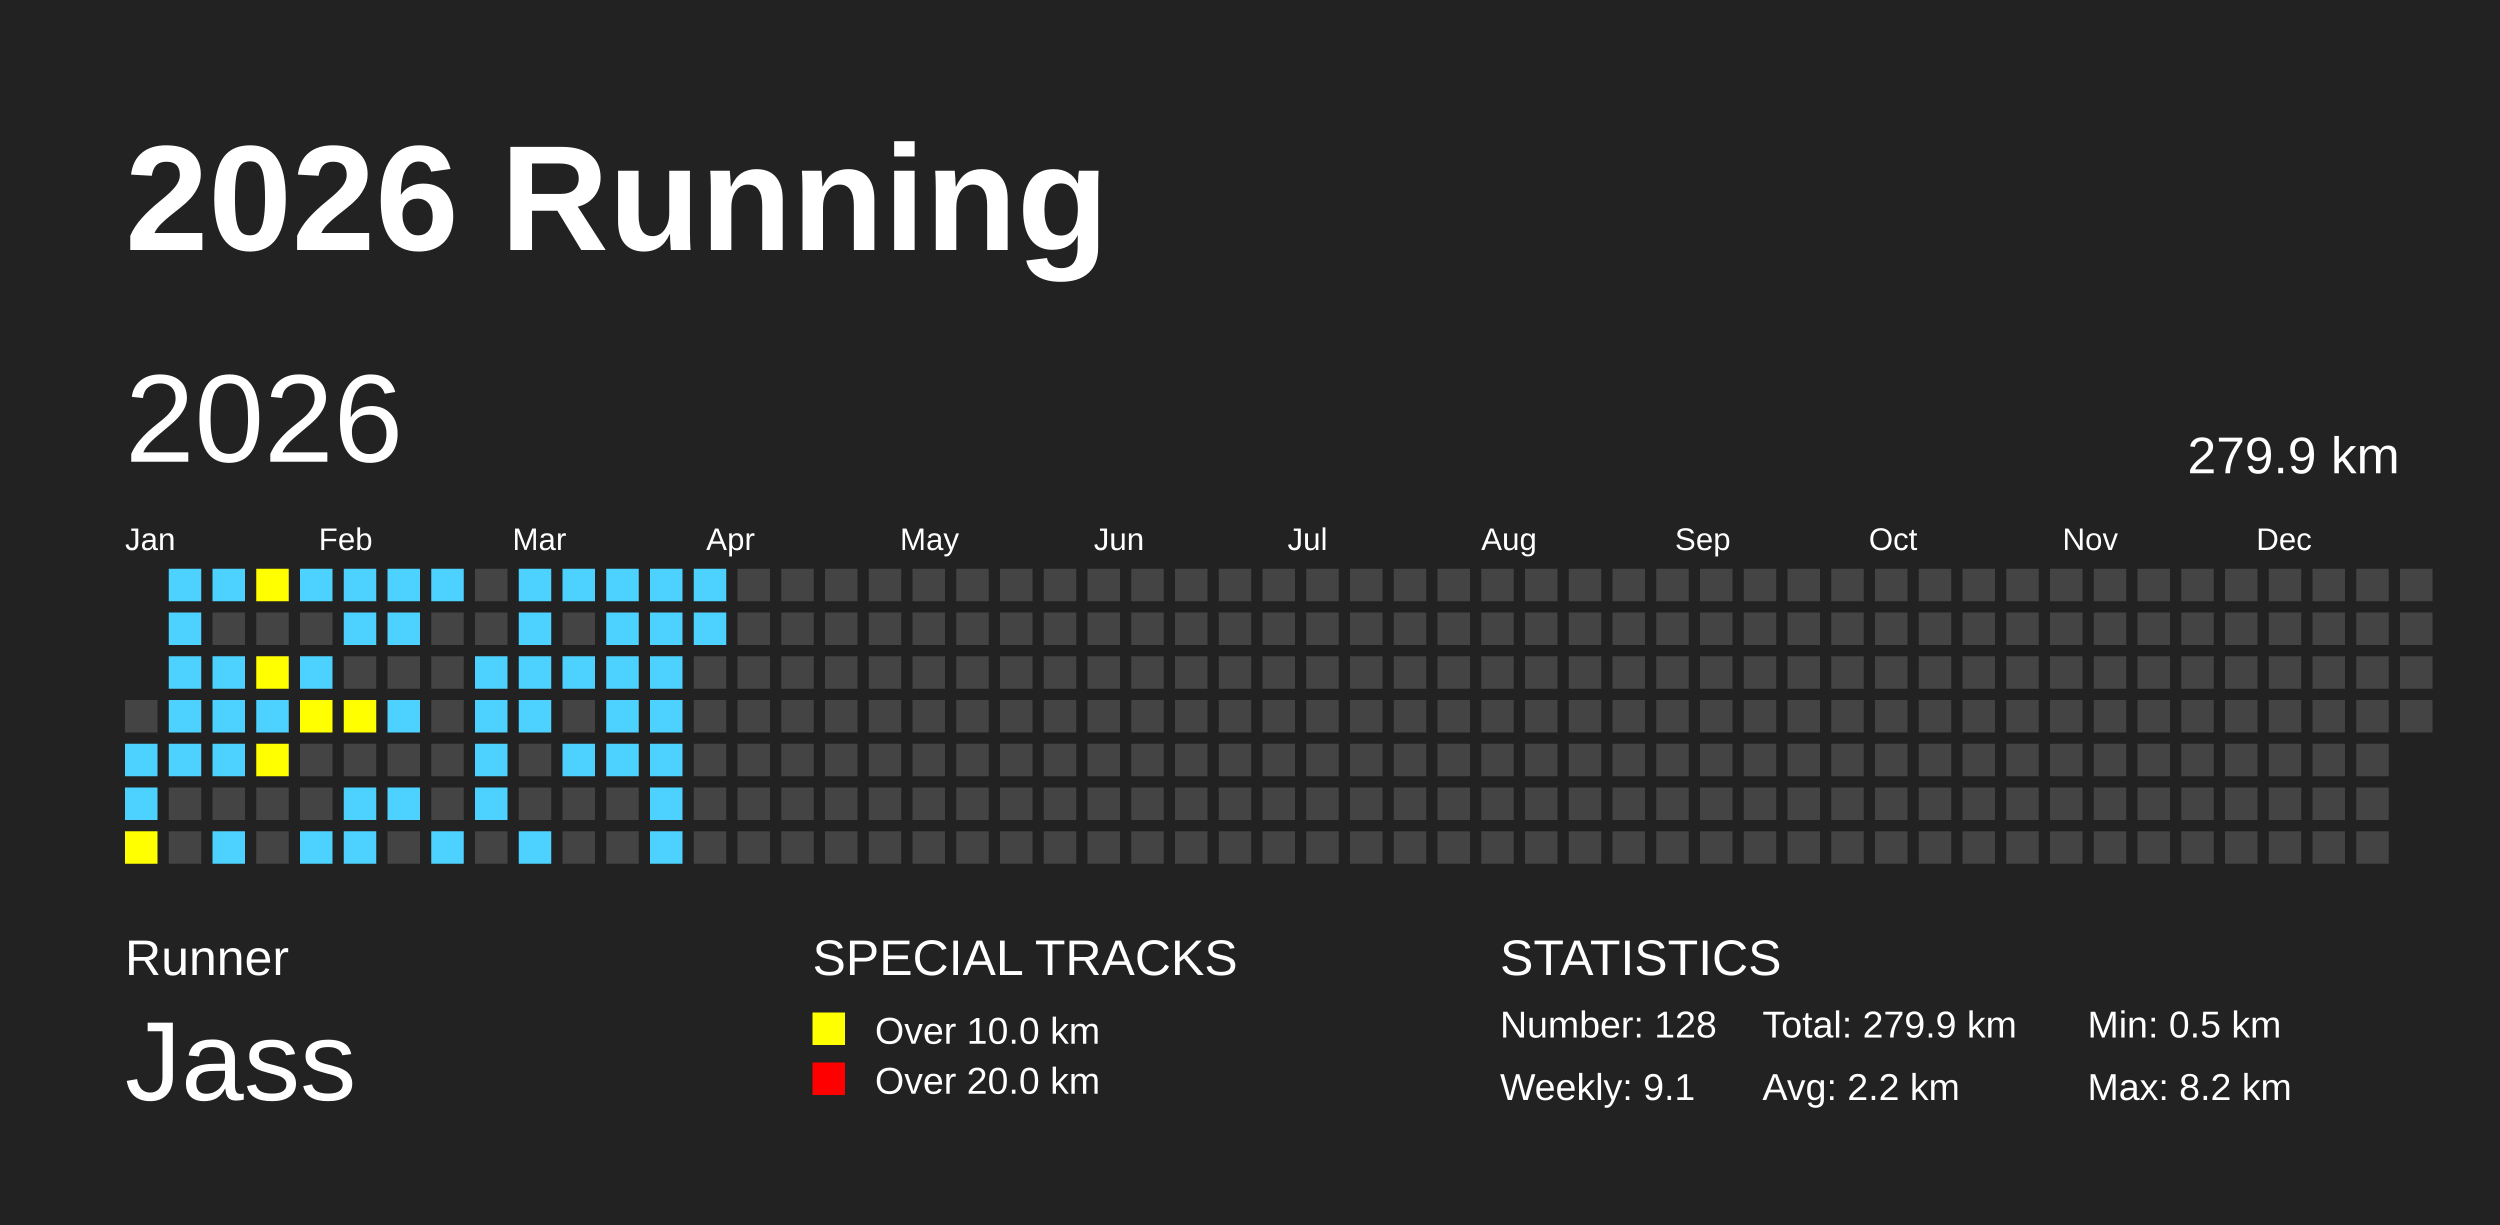
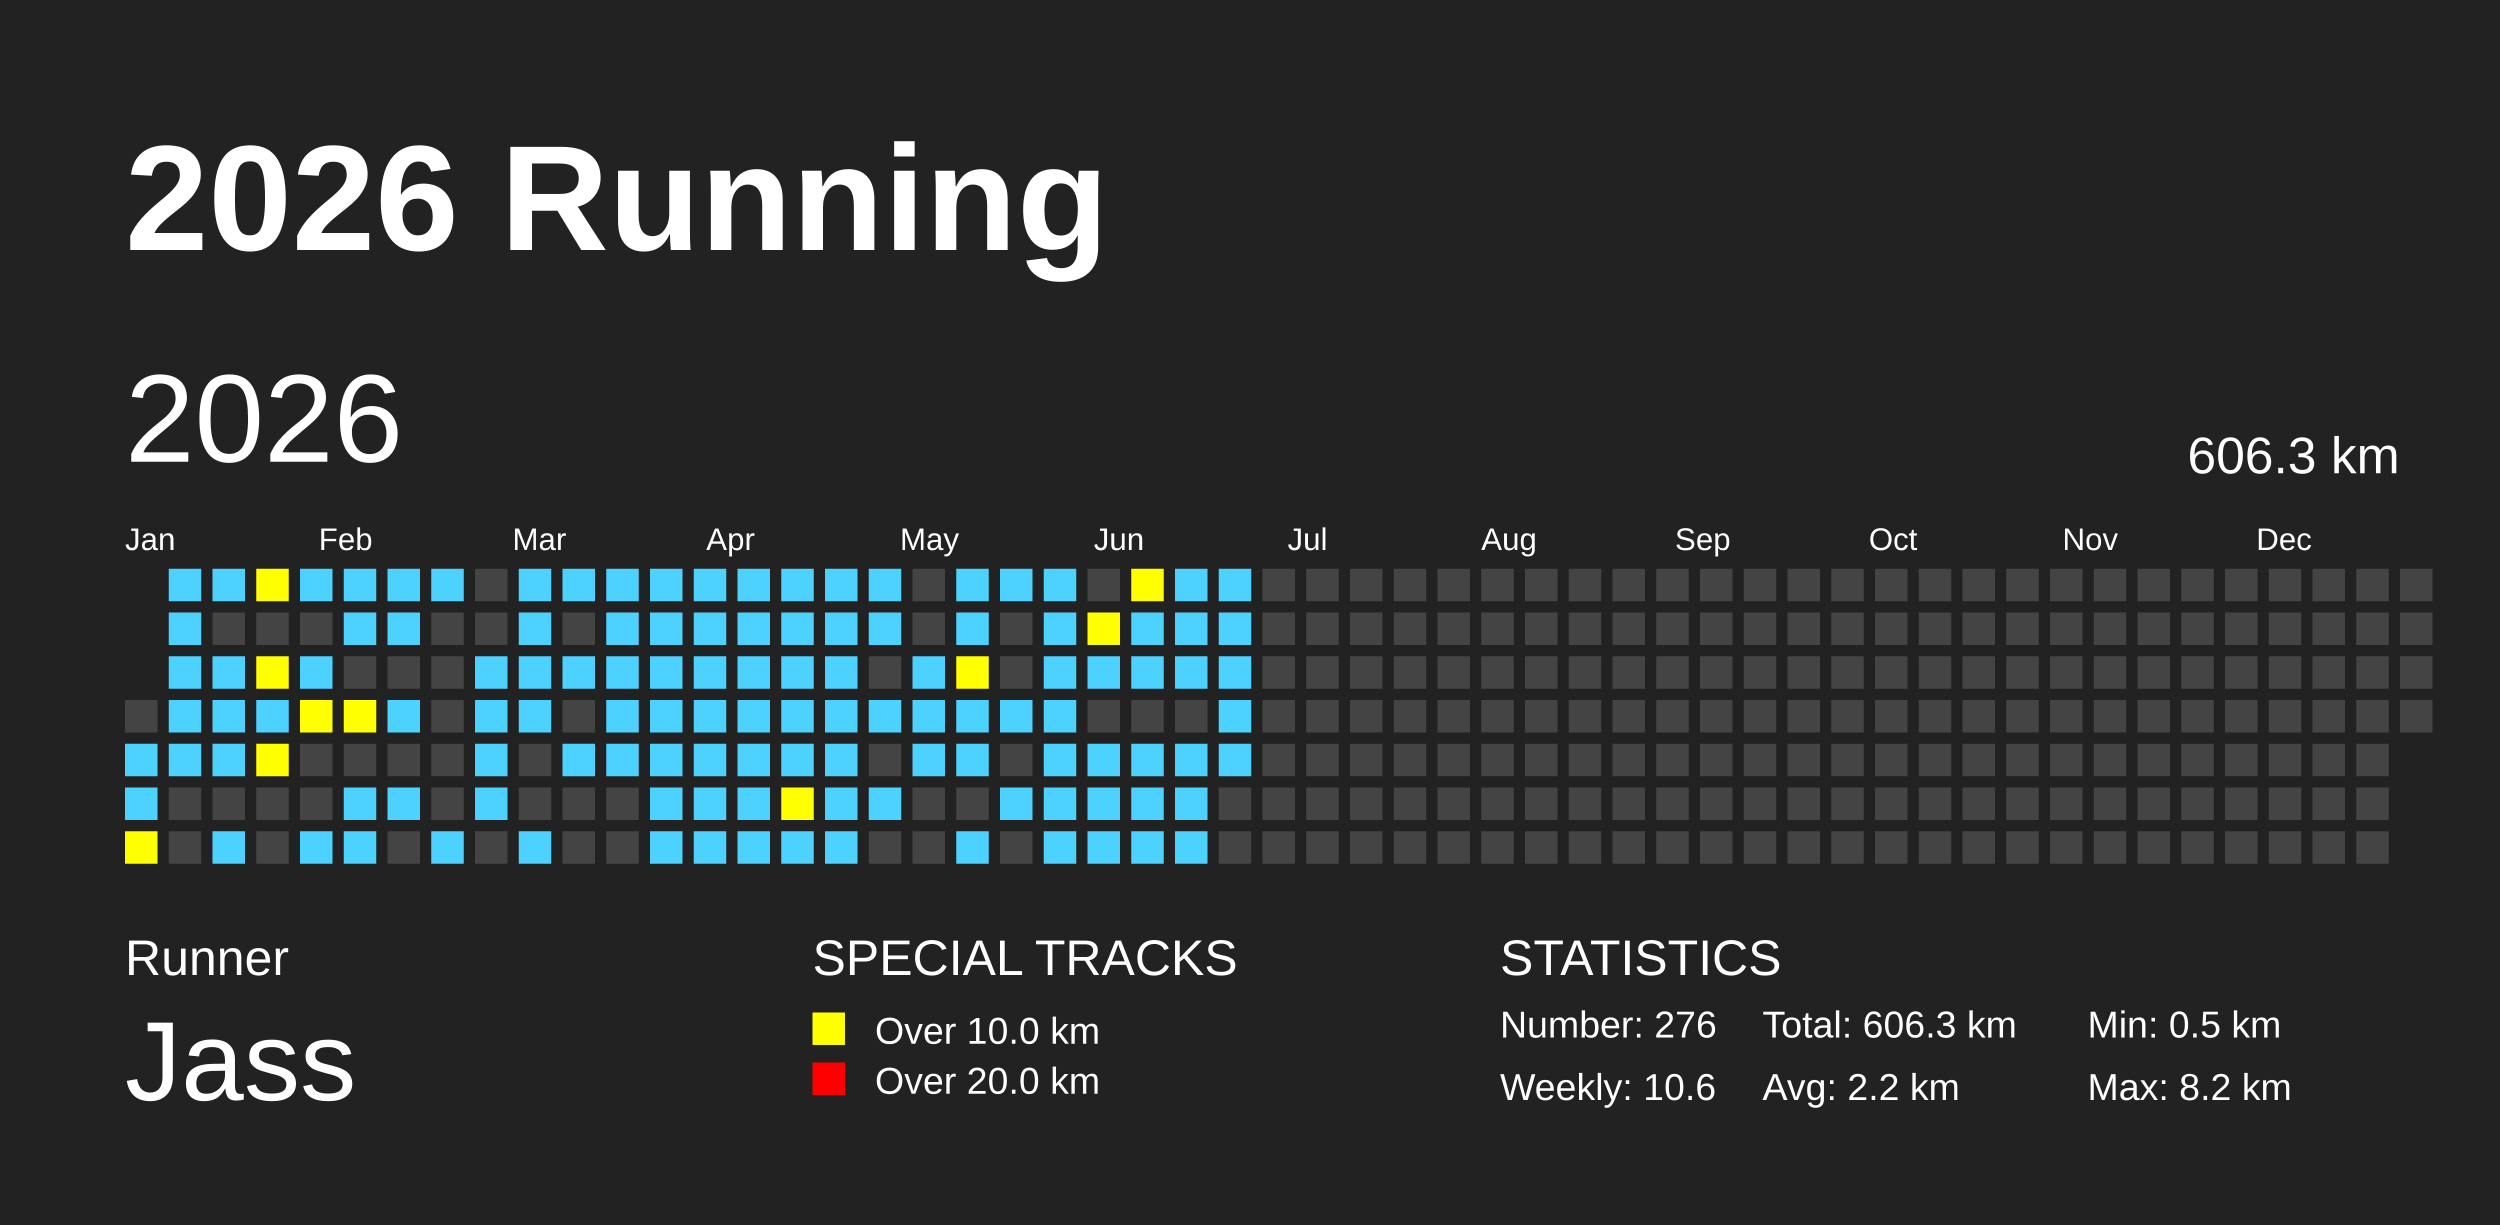
<svg xmlns="http://www.w3.org/2000/svg" baseProfile="full" height="98mm" version="1.1" viewBox="0,0,200,98" width="200mm">
  <defs />
  <rect fill="#222222" height="98" width="200" x="0" y="0" />
  <text fill="#FFFFFF" style="font-size:12px; font-family:Arial; font-weight:bold;" x="10" y="20">2026 Running</text>
  <text fill="#FFFFFF" style="font-size:4px; font-family:Arial" x="10" y="78">Runner</text>
  <text fill="#FFFFFF" style="font-size:9px; font-family:Arial" x="10" y="88">Jass</text>
  <text fill="#FFFFFF" style="font-size:4px; font-family:Arial" x="65" y="78">SPECIAL TRACKS</text>
  <rect fill="yellow" height="2.6" width="2.6" x="65" y="81" />
  <text fill="#FFFFFF" style="font-size:3px; font-family:Arial" x="70" y="83.5">Over 10.0 km</text>
  <rect fill="red" height="2.6" width="2.6" x="65" y="85" />
  <text fill="#FFFFFF" style="font-size:3px; font-family:Arial" x="70" y="87.5">Over 20.0 km</text>
  <text fill="#FFFFFF" style="font-size:4px; font-family:Arial" x="120" y="78">STATISTICS</text>
-   <text fill="#FFFFFF" style="font-size:3px; font-family:Arial" x="120" y="83">Number: 128</text>
-   <text fill="#FFFFFF" style="font-size:3px; font-family:Arial" x="120" y="88">Weekly: 9.1</text>
-   <text fill="#FFFFFF" style="font-size:3px; font-family:Arial" x="141" y="83">Total: 279.9 km</text>
+   <text fill="#FFFFFF" style="font-size:3px; font-family:Arial" x="120" y="83">Number: 276</text>
+   <text fill="#FFFFFF" style="font-size:3px; font-family:Arial" x="120" y="88">Weekly: 10.6</text>
+   <text fill="#FFFFFF" style="font-size:3px; font-family:Arial" x="141" y="83">Total: 606.3 km</text>
  <text fill="#FFFFFF" style="font-size:3px; font-family:Arial" x="141" y="88">Avg: 2.2 km</text>
  <text fill="#FFFFFF" style="font-size:3px; font-family:Arial" x="167" y="83">Min: 0.5 km</text>
  <text fill="#FFFFFF" style="font-size:3px; font-family:Arial" x="167" y="88">Max: 8.2 km</text>
  <text dominant-baseline="hanging" fill="#FFFFFF" style="font-size:10.0px; font-family:Arial;" x="10" y="30">2026</text>
-   <text dominant-baseline="hanging" fill="#FFFFFF" style="font-size:4.125px; font-family:Arial;" x="175" y="35">279.9 km</text>
+   <text dominant-baseline="hanging" fill="#FFFFFF" style="font-size:4.125px; font-family:Arial;" x="175" y="35">606.3 km</text>
  <text fill="#FFFFFF" style="font-size:2.5px; font-family:Arial" x="10.0" y="44">Jan</text>
  <text fill="#FFFFFF" style="font-size:2.5px; font-family:Arial" x="25.5" y="44">Feb</text>
  <text fill="#FFFFFF" style="font-size:2.5px; font-family:Arial" x="41.0" y="44">Mar</text>
  <text fill="#FFFFFF" style="font-size:2.5px; font-family:Arial" x="56.5" y="44">Apr</text>
  <text fill="#FFFFFF" style="font-size:2.5px; font-family:Arial" x="72.0" y="44">May</text>
  <text fill="#FFFFFF" style="font-size:2.5px; font-family:Arial" x="87.5" y="44">Jun</text>
  <text fill="#FFFFFF" style="font-size:2.5px; font-family:Arial" x="103.0" y="44">Jul</text>
  <text fill="#FFFFFF" style="font-size:2.5px; font-family:Arial" x="118.5" y="44">Aug</text>
  <text fill="#FFFFFF" style="font-size:2.5px; font-family:Arial" x="134.0" y="44">Sep</text>
  <text fill="#FFFFFF" style="font-size:2.5px; font-family:Arial" x="149.5" y="44">Oct</text>
  <text fill="#FFFFFF" style="font-size:2.5px; font-family:Arial" x="165.0" y="44">Nov</text>
  <text fill="#FFFFFF" style="font-size:2.5px; font-family:Arial" x="180.5" y="44">Dec</text>
  <rect fill="#444444" height="2.6" width="2.6" x="10.0" y="56.0" />
  <rect fill="#4DD2FF" height="2.6" width="2.6" x="10.0" y="59.5" />
  <rect fill="#4DD2FF" height="2.6" width="2.6" x="10.0" y="63.0" />
  <rect fill="yellow" height="2.6" width="2.6" x="10.0" y="66.5" />
  <rect fill="#4DD2FF" height="2.6" width="2.6" x="13.5" y="45.5" />
  <rect fill="#4DD2FF" height="2.6" width="2.6" x="13.5" y="49.0" />
  <rect fill="#4DD2FF" height="2.6" width="2.6" x="13.5" y="52.5" />
  <rect fill="#4DD2FF" height="2.6" width="2.6" x="13.5" y="56.0" />
  <rect fill="#4DD2FF" height="2.6" width="2.6" x="13.5" y="59.5" />
  <rect fill="#444444" height="2.6" width="2.6" x="13.5" y="63.0" />
  <rect fill="#444444" height="2.6" width="2.6" x="13.5" y="66.5" />
  <rect fill="#4DD2FF" height="2.6" width="2.6" x="17.0" y="45.5" />
  <rect fill="#444444" height="2.6" width="2.6" x="17.0" y="49.0" />
  <rect fill="#4DD2FF" height="2.6" width="2.6" x="17.0" y="52.5" />
  <rect fill="#4DD2FF" height="2.6" width="2.6" x="17.0" y="56.0" />
  <rect fill="#4DD2FF" height="2.6" width="2.6" x="17.0" y="59.5" />
  <rect fill="#444444" height="2.6" width="2.6" x="17.0" y="63.0" />
  <rect fill="#4DD2FF" height="2.6" width="2.6" x="17.0" y="66.5" />
  <rect fill="yellow" height="2.6" width="2.6" x="20.5" y="45.5" />
  <rect fill="#444444" height="2.6" width="2.6" x="20.5" y="49.0" />
  <rect fill="yellow" height="2.6" width="2.6" x="20.5" y="52.5" />
  <rect fill="#4DD2FF" height="2.6" width="2.6" x="20.5" y="56.0" />
  <rect fill="yellow" height="2.6" width="2.6" x="20.5" y="59.5" />
  <rect fill="#444444" height="2.6" width="2.6" x="20.5" y="63.0" />
  <rect fill="#444444" height="2.6" width="2.6" x="20.5" y="66.5" />
  <rect fill="#4DD2FF" height="2.6" width="2.6" x="24.0" y="45.5" />
  <rect fill="#444444" height="2.6" width="2.6" x="24.0" y="49.0" />
  <rect fill="#4DD2FF" height="2.6" width="2.6" x="24.0" y="52.5" />
  <rect fill="yellow" height="2.6" width="2.6" x="24.0" y="56.0" />
  <rect fill="#444444" height="2.6" width="2.6" x="24.0" y="59.5" />
  <rect fill="#444444" height="2.6" width="2.6" x="24.0" y="63.0" />
  <rect fill="#4DD2FF" height="2.6" width="2.6" x="24.0" y="66.5" />
  <rect fill="#4DD2FF" height="2.6" width="2.6" x="27.5" y="45.5" />
  <rect fill="#4DD2FF" height="2.6" width="2.6" x="27.5" y="49.0" />
  <rect fill="#444444" height="2.6" width="2.6" x="27.5" y="52.5" />
  <rect fill="yellow" height="2.6" width="2.6" x="27.5" y="56.0" />
  <rect fill="#444444" height="2.6" width="2.6" x="27.5" y="59.5" />
  <rect fill="#4DD2FF" height="2.6" width="2.6" x="27.5" y="63.0" />
  <rect fill="#4DD2FF" height="2.6" width="2.6" x="27.5" y="66.5" />
  <rect fill="#4DD2FF" height="2.6" width="2.6" x="31.0" y="45.5" />
  <rect fill="#4DD2FF" height="2.6" width="2.6" x="31.0" y="49.0" />
  <rect fill="#444444" height="2.6" width="2.6" x="31.0" y="52.5" />
  <rect fill="#4DD2FF" height="2.6" width="2.6" x="31.0" y="56.0" />
  <rect fill="#444444" height="2.6" width="2.6" x="31.0" y="59.5" />
  <rect fill="#4DD2FF" height="2.6" width="2.6" x="31.0" y="63.0" />
  <rect fill="#444444" height="2.6" width="2.6" x="31.0" y="66.5" />
  <rect fill="#4DD2FF" height="2.6" width="2.6" x="34.5" y="45.5" />
  <rect fill="#444444" height="2.6" width="2.6" x="34.5" y="49.0" />
  <rect fill="#444444" height="2.6" width="2.6" x="34.5" y="52.5" />
  <rect fill="#444444" height="2.6" width="2.6" x="34.5" y="56.0" />
  <rect fill="#444444" height="2.6" width="2.6" x="34.5" y="59.5" />
  <rect fill="#444444" height="2.6" width="2.6" x="34.5" y="63.0" />
  <rect fill="#4DD2FF" height="2.6" width="2.6" x="34.5" y="66.5" />
  <rect fill="#444444" height="2.6" width="2.6" x="38.0" y="45.5" />
  <rect fill="#444444" height="2.6" width="2.6" x="38.0" y="49.0" />
  <rect fill="#4DD2FF" height="2.6" width="2.6" x="38.0" y="52.5" />
  <rect fill="#4DD2FF" height="2.6" width="2.6" x="38.0" y="56.0" />
  <rect fill="#4DD2FF" height="2.6" width="2.6" x="38.0" y="59.5" />
  <rect fill="#4DD2FF" height="2.6" width="2.6" x="38.0" y="63.0" />
  <rect fill="#444444" height="2.6" width="2.6" x="38.0" y="66.5" />
  <rect fill="#4DD2FF" height="2.6" width="2.6" x="41.5" y="45.5" />
  <rect fill="#4DD2FF" height="2.6" width="2.6" x="41.5" y="49.0" />
  <rect fill="#4DD2FF" height="2.6" width="2.6" x="41.5" y="52.5" />
  <rect fill="#4DD2FF" height="2.6" width="2.6" x="41.5" y="56.0" />
  <rect fill="#444444" height="2.6" width="2.6" x="41.5" y="59.5" />
  <rect fill="#444444" height="2.6" width="2.6" x="41.5" y="63.0" />
  <rect fill="#4DD2FF" height="2.6" width="2.6" x="41.5" y="66.5" />
  <rect fill="#4DD2FF" height="2.6" width="2.6" x="45.0" y="45.5" />
  <rect fill="#444444" height="2.6" width="2.6" x="45.0" y="49.0" />
  <rect fill="#4DD2FF" height="2.6" width="2.6" x="45.0" y="52.5" />
  <rect fill="#444444" height="2.6" width="2.6" x="45.0" y="56.0" />
  <rect fill="#4DD2FF" height="2.6" width="2.6" x="45.0" y="59.5" />
  <rect fill="#444444" height="2.6" width="2.6" x="45.0" y="63.0" />
  <rect fill="#444444" height="2.6" width="2.6" x="45.0" y="66.5" />
  <rect fill="#4DD2FF" height="2.6" width="2.6" x="48.5" y="45.5" />
  <rect fill="#4DD2FF" height="2.6" width="2.6" x="48.5" y="49.0" />
  <rect fill="#4DD2FF" height="2.6" width="2.6" x="48.5" y="52.5" />
  <rect fill="#4DD2FF" height="2.6" width="2.6" x="48.5" y="56.0" />
  <rect fill="#4DD2FF" height="2.6" width="2.6" x="48.5" y="59.5" />
  <rect fill="#444444" height="2.6" width="2.6" x="48.5" y="63.0" />
  <rect fill="#444444" height="2.6" width="2.6" x="48.5" y="66.5" />
  <rect fill="#4DD2FF" height="2.6" width="2.6" x="52.0" y="45.5" />
  <rect fill="#4DD2FF" height="2.6" width="2.6" x="52.0" y="49.0" />
  <rect fill="#4DD2FF" height="2.6" width="2.6" x="52.0" y="52.5" />
  <rect fill="#4DD2FF" height="2.6" width="2.6" x="52.0" y="56.0" />
  <rect fill="#4DD2FF" height="2.6" width="2.6" x="52.0" y="59.5" />
  <rect fill="#4DD2FF" height="2.6" width="2.6" x="52.0" y="63.0" />
  <rect fill="#4DD2FF" height="2.6" width="2.6" x="52.0" y="66.5" />
  <rect fill="#4DD2FF" height="2.6" width="2.6" x="55.5" y="45.5" />
  <rect fill="#4DD2FF" height="2.6" width="2.6" x="55.5" y="49.0" />
-   <rect fill="#444444" height="2.6" width="2.6" x="55.5" y="52.5" />
-   <rect fill="#444444" height="2.6" width="2.6" x="55.5" y="56.0" />
-   <rect fill="#444444" height="2.6" width="2.6" x="55.5" y="59.5" />
-   <rect fill="#444444" height="2.6" width="2.6" x="55.5" y="63.0" />
-   <rect fill="#444444" height="2.6" width="2.6" x="55.5" y="66.5" />
-   <rect fill="#444444" height="2.6" width="2.6" x="59.0" y="45.5" />
-   <rect fill="#444444" height="2.6" width="2.6" x="59.0" y="49.0" />
-   <rect fill="#444444" height="2.6" width="2.6" x="59.0" y="52.5" />
-   <rect fill="#444444" height="2.6" width="2.6" x="59.0" y="56.0" />
-   <rect fill="#444444" height="2.6" width="2.6" x="59.0" y="59.5" />
-   <rect fill="#444444" height="2.6" width="2.6" x="59.0" y="63.0" />
-   <rect fill="#444444" height="2.6" width="2.6" x="59.0" y="66.5" />
-   <rect fill="#444444" height="2.6" width="2.6" x="62.5" y="45.5" />
-   <rect fill="#444444" height="2.6" width="2.6" x="62.5" y="49.0" />
-   <rect fill="#444444" height="2.6" width="2.6" x="62.5" y="52.5" />
-   <rect fill="#444444" height="2.6" width="2.6" x="62.5" y="56.0" />
-   <rect fill="#444444" height="2.6" width="2.6" x="62.5" y="59.5" />
-   <rect fill="#444444" height="2.6" width="2.6" x="62.5" y="63.0" />
-   <rect fill="#444444" height="2.6" width="2.6" x="62.5" y="66.5" />
-   <rect fill="#444444" height="2.6" width="2.6" x="66.0" y="45.5" />
-   <rect fill="#444444" height="2.6" width="2.6" x="66.0" y="49.0" />
-   <rect fill="#444444" height="2.6" width="2.6" x="66.0" y="52.5" />
-   <rect fill="#444444" height="2.6" width="2.6" x="66.0" y="56.0" />
-   <rect fill="#444444" height="2.6" width="2.6" x="66.0" y="59.5" />
-   <rect fill="#444444" height="2.6" width="2.6" x="66.0" y="63.0" />
-   <rect fill="#444444" height="2.6" width="2.6" x="66.0" y="66.5" />
-   <rect fill="#444444" height="2.6" width="2.6" x="69.5" y="45.5" />
-   <rect fill="#444444" height="2.6" width="2.6" x="69.5" y="49.0" />
+   <rect fill="#4DD2FF" height="2.6" width="2.6" x="55.5" y="52.5" />
+   <rect fill="#4DD2FF" height="2.6" width="2.6" x="55.5" y="56.0" />
+   <rect fill="#4DD2FF" height="2.6" width="2.6" x="55.5" y="59.5" />
+   <rect fill="#4DD2FF" height="2.6" width="2.6" x="55.5" y="63.0" />
+   <rect fill="#4DD2FF" height="2.6" width="2.6" x="55.5" y="66.5" />
+   <rect fill="#4DD2FF" height="2.6" width="2.6" x="59.0" y="45.5" />
+   <rect fill="#4DD2FF" height="2.6" width="2.6" x="59.0" y="49.0" />
+   <rect fill="#4DD2FF" height="2.6" width="2.6" x="59.0" y="52.5" />
+   <rect fill="#4DD2FF" height="2.6" width="2.6" x="59.0" y="56.0" />
+   <rect fill="#4DD2FF" height="2.6" width="2.6" x="59.0" y="59.5" />
+   <rect fill="#4DD2FF" height="2.6" width="2.6" x="59.0" y="63.0" />
+   <rect fill="#4DD2FF" height="2.6" width="2.6" x="59.0" y="66.5" />
+   <rect fill="#4DD2FF" height="2.6" width="2.6" x="62.5" y="45.5" />
+   <rect fill="#4DD2FF" height="2.6" width="2.6" x="62.5" y="49.0" />
+   <rect fill="#4DD2FF" height="2.6" width="2.6" x="62.5" y="52.5" />
+   <rect fill="#4DD2FF" height="2.6" width="2.6" x="62.5" y="56.0" />
+   <rect fill="#4DD2FF" height="2.6" width="2.6" x="62.5" y="59.5" />
+   <rect fill="yellow" height="2.6" width="2.6" x="62.5" y="63.0" />
+   <rect fill="#4DD2FF" height="2.6" width="2.6" x="62.5" y="66.5" />
+   <rect fill="#4DD2FF" height="2.6" width="2.6" x="66.0" y="45.5" />
+   <rect fill="#4DD2FF" height="2.6" width="2.6" x="66.0" y="49.0" />
+   <rect fill="#4DD2FF" height="2.6" width="2.6" x="66.0" y="52.5" />
+   <rect fill="#4DD2FF" height="2.6" width="2.6" x="66.0" y="56.0" />
+   <rect fill="#4DD2FF" height="2.6" width="2.6" x="66.0" y="59.5" />
+   <rect fill="#4DD2FF" height="2.6" width="2.6" x="66.0" y="63.0" />
+   <rect fill="#4DD2FF" height="2.6" width="2.6" x="66.0" y="66.5" />
+   <rect fill="#4DD2FF" height="2.6" width="2.6" x="69.5" y="45.5" />
+   <rect fill="#4DD2FF" height="2.6" width="2.6" x="69.5" y="49.0" />
  <rect fill="#444444" height="2.6" width="2.6" x="69.5" y="52.5" />
-   <rect fill="#444444" height="2.6" width="2.6" x="69.5" y="56.0" />
+   <rect fill="#4DD2FF" height="2.6" width="2.6" x="69.5" y="56.0" />
  <rect fill="#444444" height="2.6" width="2.6" x="69.5" y="59.5" />
-   <rect fill="#444444" height="2.6" width="2.6" x="69.5" y="63.0" />
+   <rect fill="#4DD2FF" height="2.6" width="2.6" x="69.5" y="63.0" />
  <rect fill="#444444" height="2.6" width="2.6" x="69.5" y="66.5" />
  <rect fill="#444444" height="2.6" width="2.6" x="73.0" y="45.5" />
  <rect fill="#444444" height="2.6" width="2.6" x="73.0" y="49.0" />
-   <rect fill="#444444" height="2.6" width="2.6" x="73.0" y="52.5" />
-   <rect fill="#444444" height="2.6" width="2.6" x="73.0" y="56.0" />
-   <rect fill="#444444" height="2.6" width="2.6" x="73.0" y="59.5" />
+   <rect fill="#4DD2FF" height="2.6" width="2.6" x="73.0" y="52.5" />
+   <rect fill="#4DD2FF" height="2.6" width="2.6" x="73.0" y="56.0" />
+   <rect fill="#4DD2FF" height="2.6" width="2.6" x="73.0" y="59.5" />
  <rect fill="#444444" height="2.6" width="2.6" x="73.0" y="63.0" />
  <rect fill="#444444" height="2.6" width="2.6" x="73.0" y="66.5" />
-   <rect fill="#444444" height="2.6" width="2.6" x="76.5" y="45.5" />
-   <rect fill="#444444" height="2.6" width="2.6" x="76.5" y="49.0" />
-   <rect fill="#444444" height="2.6" width="2.6" x="76.5" y="52.5" />
-   <rect fill="#444444" height="2.6" width="2.6" x="76.5" y="56.0" />
-   <rect fill="#444444" height="2.6" width="2.6" x="76.5" y="59.5" />
+   <rect fill="#4DD2FF" height="2.6" width="2.6" x="76.5" y="45.5" />
+   <rect fill="#4DD2FF" height="2.6" width="2.6" x="76.5" y="49.0" />
+   <rect fill="yellow" height="2.6" width="2.6" x="76.5" y="52.5" />
+   <rect fill="#4DD2FF" height="2.6" width="2.6" x="76.5" y="56.0" />
+   <rect fill="#4DD2FF" height="2.6" width="2.6" x="76.5" y="59.5" />
  <rect fill="#444444" height="2.6" width="2.6" x="76.5" y="63.0" />
-   <rect fill="#444444" height="2.6" width="2.6" x="76.5" y="66.5" />
-   <rect fill="#444444" height="2.6" width="2.6" x="80.0" y="45.5" />
+   <rect fill="#4DD2FF" height="2.6" width="2.6" x="76.5" y="66.5" />
+   <rect fill="#4DD2FF" height="2.6" width="2.6" x="80.0" y="45.5" />
  <rect fill="#444444" height="2.6" width="2.6" x="80.0" y="49.0" />
  <rect fill="#444444" height="2.6" width="2.6" x="80.0" y="52.5" />
-   <rect fill="#444444" height="2.6" width="2.6" x="80.0" y="56.0" />
+   <rect fill="#4DD2FF" height="2.6" width="2.6" x="80.0" y="56.0" />
  <rect fill="#444444" height="2.6" width="2.6" x="80.0" y="59.5" />
-   <rect fill="#444444" height="2.6" width="2.6" x="80.0" y="63.0" />
+   <rect fill="#4DD2FF" height="2.6" width="2.6" x="80.0" y="63.0" />
  <rect fill="#444444" height="2.6" width="2.6" x="80.0" y="66.5" />
-   <rect fill="#444444" height="2.6" width="2.6" x="83.5" y="45.5" />
-   <rect fill="#444444" height="2.6" width="2.6" x="83.5" y="49.0" />
-   <rect fill="#444444" height="2.6" width="2.6" x="83.5" y="52.5" />
-   <rect fill="#444444" height="2.6" width="2.6" x="83.5" y="56.0" />
-   <rect fill="#444444" height="2.6" width="2.6" x="83.5" y="59.5" />
-   <rect fill="#444444" height="2.6" width="2.6" x="83.5" y="63.0" />
-   <rect fill="#444444" height="2.6" width="2.6" x="83.5" y="66.5" />
+   <rect fill="#4DD2FF" height="2.6" width="2.6" x="83.5" y="45.5" />
+   <rect fill="#4DD2FF" height="2.6" width="2.6" x="83.5" y="49.0" />
+   <rect fill="#4DD2FF" height="2.6" width="2.6" x="83.5" y="52.5" />
+   <rect fill="#4DD2FF" height="2.6" width="2.6" x="83.5" y="56.0" />
+   <rect fill="#4DD2FF" height="2.6" width="2.6" x="83.5" y="59.5" />
+   <rect fill="#4DD2FF" height="2.6" width="2.6" x="83.5" y="63.0" />
+   <rect fill="#4DD2FF" height="2.6" width="2.6" x="83.5" y="66.5" />
  <rect fill="#444444" height="2.6" width="2.6" x="87.0" y="45.5" />
-   <rect fill="#444444" height="2.6" width="2.6" x="87.0" y="49.0" />
-   <rect fill="#444444" height="2.6" width="2.6" x="87.0" y="52.5" />
+   <rect fill="yellow" height="2.6" width="2.6" x="87.0" y="49.0" />
+   <rect fill="#4DD2FF" height="2.6" width="2.6" x="87.0" y="52.5" />
  <rect fill="#444444" height="2.6" width="2.6" x="87.0" y="56.0" />
-   <rect fill="#444444" height="2.6" width="2.6" x="87.0" y="59.5" />
-   <rect fill="#444444" height="2.6" width="2.6" x="87.0" y="63.0" />
-   <rect fill="#444444" height="2.6" width="2.6" x="87.0" y="66.5" />
-   <rect fill="#444444" height="2.6" width="2.6" x="90.5" y="45.5" />
-   <rect fill="#444444" height="2.6" width="2.6" x="90.5" y="49.0" />
-   <rect fill="#444444" height="2.6" width="2.6" x="90.5" y="52.5" />
+   <rect fill="#4DD2FF" height="2.6" width="2.6" x="87.0" y="59.5" />
+   <rect fill="#4DD2FF" height="2.6" width="2.6" x="87.0" y="63.0" />
+   <rect fill="#4DD2FF" height="2.6" width="2.6" x="87.0" y="66.5" />
+   <rect fill="yellow" height="2.6" width="2.6" x="90.5" y="45.5" />
+   <rect fill="#4DD2FF" height="2.6" width="2.6" x="90.5" y="49.0" />
+   <rect fill="#4DD2FF" height="2.6" width="2.6" x="90.5" y="52.5" />
  <rect fill="#444444" height="2.6" width="2.6" x="90.5" y="56.0" />
-   <rect fill="#444444" height="2.6" width="2.6" x="90.5" y="59.5" />
-   <rect fill="#444444" height="2.6" width="2.6" x="90.5" y="63.0" />
-   <rect fill="#444444" height="2.6" width="2.6" x="90.5" y="66.5" />
-   <rect fill="#444444" height="2.6" width="2.6" x="94.0" y="45.5" />
-   <rect fill="#444444" height="2.6" width="2.6" x="94.0" y="49.0" />
-   <rect fill="#444444" height="2.6" width="2.6" x="94.0" y="52.5" />
+   <rect fill="#4DD2FF" height="2.6" width="2.6" x="90.5" y="59.5" />
+   <rect fill="#4DD2FF" height="2.6" width="2.6" x="90.5" y="63.0" />
+   <rect fill="#4DD2FF" height="2.6" width="2.6" x="90.5" y="66.5" />
+   <rect fill="#4DD2FF" height="2.6" width="2.6" x="94.0" y="45.5" />
+   <rect fill="#4DD2FF" height="2.6" width="2.6" x="94.0" y="49.0" />
+   <rect fill="#4DD2FF" height="2.6" width="2.6" x="94.0" y="52.5" />
  <rect fill="#444444" height="2.6" width="2.6" x="94.0" y="56.0" />
-   <rect fill="#444444" height="2.6" width="2.6" x="94.0" y="59.5" />
-   <rect fill="#444444" height="2.6" width="2.6" x="94.0" y="63.0" />
-   <rect fill="#444444" height="2.6" width="2.6" x="94.0" y="66.5" />
-   <rect fill="#444444" height="2.6" width="2.6" x="97.5" y="45.5" />
-   <rect fill="#444444" height="2.6" width="2.6" x="97.5" y="49.0" />
-   <rect fill="#444444" height="2.6" width="2.6" x="97.5" y="52.5" />
-   <rect fill="#444444" height="2.6" width="2.6" x="97.5" y="56.0" />
-   <rect fill="#444444" height="2.6" width="2.6" x="97.5" y="59.5" />
+   <rect fill="#4DD2FF" height="2.6" width="2.6" x="94.0" y="59.5" />
+   <rect fill="#4DD2FF" height="2.6" width="2.6" x="94.0" y="63.0" />
+   <rect fill="#4DD2FF" height="2.6" width="2.6" x="94.0" y="66.5" />
+   <rect fill="#4DD2FF" height="2.6" width="2.6" x="97.5" y="45.5" />
+   <rect fill="#4DD2FF" height="2.6" width="2.6" x="97.5" y="49.0" />
+   <rect fill="#4DD2FF" height="2.6" width="2.6" x="97.5" y="52.5" />
+   <rect fill="#4DD2FF" height="2.6" width="2.6" x="97.5" y="56.0" />
+   <rect fill="#4DD2FF" height="2.6" width="2.6" x="97.5" y="59.5" />
  <rect fill="#444444" height="2.6" width="2.6" x="97.5" y="63.0" />
  <rect fill="#444444" height="2.6" width="2.6" x="97.5" y="66.5" />
  <rect fill="#444444" height="2.6" width="2.6" x="101.0" y="45.5" />
  <rect fill="#444444" height="2.6" width="2.6" x="101.0" y="49.0" />
  <rect fill="#444444" height="2.6" width="2.6" x="101.0" y="52.5" />
  <rect fill="#444444" height="2.6" width="2.6" x="101.0" y="56.0" />
  <rect fill="#444444" height="2.6" width="2.6" x="101.0" y="59.5" />
  <rect fill="#444444" height="2.6" width="2.6" x="101.0" y="63.0" />
  <rect fill="#444444" height="2.6" width="2.6" x="101.0" y="66.5" />
  <rect fill="#444444" height="2.6" width="2.6" x="104.5" y="45.5" />
  <rect fill="#444444" height="2.6" width="2.6" x="104.5" y="49.0" />
  <rect fill="#444444" height="2.6" width="2.6" x="104.5" y="52.5" />
  <rect fill="#444444" height="2.6" width="2.6" x="104.5" y="56.0" />
  <rect fill="#444444" height="2.6" width="2.6" x="104.5" y="59.5" />
  <rect fill="#444444" height="2.6" width="2.6" x="104.5" y="63.0" />
  <rect fill="#444444" height="2.6" width="2.6" x="104.5" y="66.5" />
  <rect fill="#444444" height="2.6" width="2.6" x="108.0" y="45.5" />
  <rect fill="#444444" height="2.6" width="2.6" x="108.0" y="49.0" />
  <rect fill="#444444" height="2.6" width="2.6" x="108.0" y="52.5" />
  <rect fill="#444444" height="2.6" width="2.6" x="108.0" y="56.0" />
  <rect fill="#444444" height="2.6" width="2.6" x="108.0" y="59.5" />
  <rect fill="#444444" height="2.6" width="2.6" x="108.0" y="63.0" />
  <rect fill="#444444" height="2.6" width="2.6" x="108.0" y="66.5" />
  <rect fill="#444444" height="2.6" width="2.6" x="111.5" y="45.5" />
  <rect fill="#444444" height="2.6" width="2.6" x="111.5" y="49.0" />
  <rect fill="#444444" height="2.6" width="2.6" x="111.5" y="52.5" />
  <rect fill="#444444" height="2.6" width="2.6" x="111.5" y="56.0" />
  <rect fill="#444444" height="2.6" width="2.6" x="111.5" y="59.5" />
  <rect fill="#444444" height="2.6" width="2.6" x="111.5" y="63.0" />
  <rect fill="#444444" height="2.6" width="2.6" x="111.5" y="66.5" />
  <rect fill="#444444" height="2.6" width="2.6" x="115.0" y="45.5" />
  <rect fill="#444444" height="2.6" width="2.6" x="115.0" y="49.0" />
  <rect fill="#444444" height="2.6" width="2.6" x="115.0" y="52.5" />
  <rect fill="#444444" height="2.6" width="2.6" x="115.0" y="56.0" />
  <rect fill="#444444" height="2.6" width="2.6" x="115.0" y="59.5" />
  <rect fill="#444444" height="2.6" width="2.6" x="115.0" y="63.0" />
  <rect fill="#444444" height="2.6" width="2.6" x="115.0" y="66.5" />
  <rect fill="#444444" height="2.6" width="2.6" x="118.5" y="45.5" />
  <rect fill="#444444" height="2.6" width="2.6" x="118.5" y="49.0" />
  <rect fill="#444444" height="2.6" width="2.6" x="118.5" y="52.5" />
  <rect fill="#444444" height="2.6" width="2.6" x="118.5" y="56.0" />
  <rect fill="#444444" height="2.6" width="2.6" x="118.5" y="59.5" />
  <rect fill="#444444" height="2.6" width="2.6" x="118.5" y="63.0" />
  <rect fill="#444444" height="2.6" width="2.6" x="118.5" y="66.5" />
  <rect fill="#444444" height="2.6" width="2.6" x="122.0" y="45.5" />
  <rect fill="#444444" height="2.6" width="2.6" x="122.0" y="49.0" />
  <rect fill="#444444" height="2.6" width="2.6" x="122.0" y="52.5" />
  <rect fill="#444444" height="2.6" width="2.6" x="122.0" y="56.0" />
  <rect fill="#444444" height="2.6" width="2.6" x="122.0" y="59.5" />
  <rect fill="#444444" height="2.6" width="2.6" x="122.0" y="63.0" />
  <rect fill="#444444" height="2.6" width="2.6" x="122.0" y="66.5" />
  <rect fill="#444444" height="2.6" width="2.6" x="125.5" y="45.5" />
  <rect fill="#444444" height="2.6" width="2.6" x="125.5" y="49.0" />
  <rect fill="#444444" height="2.6" width="2.6" x="125.5" y="52.5" />
  <rect fill="#444444" height="2.6" width="2.6" x="125.5" y="56.0" />
  <rect fill="#444444" height="2.6" width="2.6" x="125.5" y="59.5" />
  <rect fill="#444444" height="2.6" width="2.6" x="125.5" y="63.0" />
  <rect fill="#444444" height="2.6" width="2.6" x="125.5" y="66.5" />
  <rect fill="#444444" height="2.6" width="2.6" x="129.0" y="45.5" />
  <rect fill="#444444" height="2.6" width="2.6" x="129.0" y="49.0" />
  <rect fill="#444444" height="2.6" width="2.6" x="129.0" y="52.5" />
  <rect fill="#444444" height="2.6" width="2.6" x="129.0" y="56.0" />
  <rect fill="#444444" height="2.6" width="2.6" x="129.0" y="59.5" />
  <rect fill="#444444" height="2.6" width="2.6" x="129.0" y="63.0" />
  <rect fill="#444444" height="2.6" width="2.6" x="129.0" y="66.5" />
  <rect fill="#444444" height="2.6" width="2.6" x="132.5" y="45.5" />
  <rect fill="#444444" height="2.6" width="2.6" x="132.5" y="49.0" />
  <rect fill="#444444" height="2.6" width="2.6" x="132.5" y="52.5" />
  <rect fill="#444444" height="2.6" width="2.6" x="132.5" y="56.0" />
  <rect fill="#444444" height="2.6" width="2.6" x="132.5" y="59.5" />
  <rect fill="#444444" height="2.6" width="2.6" x="132.5" y="63.0" />
  <rect fill="#444444" height="2.6" width="2.6" x="132.5" y="66.5" />
  <rect fill="#444444" height="2.6" width="2.6" x="136.0" y="45.5" />
  <rect fill="#444444" height="2.6" width="2.6" x="136.0" y="49.0" />
  <rect fill="#444444" height="2.6" width="2.6" x="136.0" y="52.5" />
  <rect fill="#444444" height="2.6" width="2.6" x="136.0" y="56.0" />
  <rect fill="#444444" height="2.6" width="2.6" x="136.0" y="59.5" />
  <rect fill="#444444" height="2.6" width="2.6" x="136.0" y="63.0" />
  <rect fill="#444444" height="2.6" width="2.6" x="136.0" y="66.5" />
  <rect fill="#444444" height="2.6" width="2.6" x="139.5" y="45.5" />
  <rect fill="#444444" height="2.6" width="2.6" x="139.5" y="49.0" />
  <rect fill="#444444" height="2.6" width="2.6" x="139.5" y="52.5" />
  <rect fill="#444444" height="2.6" width="2.6" x="139.5" y="56.0" />
  <rect fill="#444444" height="2.6" width="2.6" x="139.5" y="59.5" />
  <rect fill="#444444" height="2.6" width="2.6" x="139.5" y="63.0" />
  <rect fill="#444444" height="2.6" width="2.6" x="139.5" y="66.5" />
  <rect fill="#444444" height="2.6" width="2.6" x="143.0" y="45.5" />
  <rect fill="#444444" height="2.6" width="2.6" x="143.0" y="49.0" />
  <rect fill="#444444" height="2.6" width="2.6" x="143.0" y="52.5" />
  <rect fill="#444444" height="2.6" width="2.6" x="143.0" y="56.0" />
  <rect fill="#444444" height="2.6" width="2.6" x="143.0" y="59.5" />
  <rect fill="#444444" height="2.6" width="2.6" x="143.0" y="63.0" />
  <rect fill="#444444" height="2.6" width="2.6" x="143.0" y="66.5" />
  <rect fill="#444444" height="2.6" width="2.6" x="146.5" y="45.5" />
  <rect fill="#444444" height="2.6" width="2.6" x="146.5" y="49.0" />
  <rect fill="#444444" height="2.6" width="2.6" x="146.5" y="52.5" />
  <rect fill="#444444" height="2.6" width="2.6" x="146.5" y="56.0" />
  <rect fill="#444444" height="2.6" width="2.6" x="146.5" y="59.5" />
  <rect fill="#444444" height="2.6" width="2.6" x="146.5" y="63.0" />
  <rect fill="#444444" height="2.6" width="2.6" x="146.5" y="66.5" />
  <rect fill="#444444" height="2.6" width="2.6" x="150.0" y="45.5" />
  <rect fill="#444444" height="2.6" width="2.6" x="150.0" y="49.0" />
  <rect fill="#444444" height="2.6" width="2.6" x="150.0" y="52.5" />
  <rect fill="#444444" height="2.6" width="2.6" x="150.0" y="56.0" />
  <rect fill="#444444" height="2.6" width="2.6" x="150.0" y="59.5" />
  <rect fill="#444444" height="2.6" width="2.6" x="150.0" y="63.0" />
  <rect fill="#444444" height="2.6" width="2.6" x="150.0" y="66.5" />
  <rect fill="#444444" height="2.6" width="2.6" x="153.5" y="45.5" />
  <rect fill="#444444" height="2.6" width="2.6" x="153.5" y="49.0" />
  <rect fill="#444444" height="2.6" width="2.6" x="153.5" y="52.5" />
  <rect fill="#444444" height="2.6" width="2.6" x="153.5" y="56.0" />
  <rect fill="#444444" height="2.6" width="2.6" x="153.5" y="59.5" />
  <rect fill="#444444" height="2.6" width="2.6" x="153.5" y="63.0" />
  <rect fill="#444444" height="2.6" width="2.6" x="153.5" y="66.5" />
  <rect fill="#444444" height="2.6" width="2.6" x="157.0" y="45.5" />
  <rect fill="#444444" height="2.6" width="2.6" x="157.0" y="49.0" />
  <rect fill="#444444" height="2.6" width="2.6" x="157.0" y="52.5" />
  <rect fill="#444444" height="2.6" width="2.6" x="157.0" y="56.0" />
  <rect fill="#444444" height="2.6" width="2.6" x="157.0" y="59.5" />
  <rect fill="#444444" height="2.6" width="2.6" x="157.0" y="63.0" />
  <rect fill="#444444" height="2.6" width="2.6" x="157.0" y="66.5" />
  <rect fill="#444444" height="2.6" width="2.6" x="160.5" y="45.5" />
  <rect fill="#444444" height="2.6" width="2.6" x="160.5" y="49.0" />
  <rect fill="#444444" height="2.6" width="2.6" x="160.5" y="52.5" />
  <rect fill="#444444" height="2.6" width="2.6" x="160.5" y="56.0" />
  <rect fill="#444444" height="2.6" width="2.6" x="160.5" y="59.5" />
  <rect fill="#444444" height="2.6" width="2.6" x="160.5" y="63.0" />
  <rect fill="#444444" height="2.6" width="2.6" x="160.5" y="66.5" />
  <rect fill="#444444" height="2.6" width="2.6" x="164.0" y="45.5" />
  <rect fill="#444444" height="2.6" width="2.6" x="164.0" y="49.0" />
  <rect fill="#444444" height="2.6" width="2.6" x="164.0" y="52.5" />
  <rect fill="#444444" height="2.6" width="2.6" x="164.0" y="56.0" />
  <rect fill="#444444" height="2.6" width="2.6" x="164.0" y="59.5" />
  <rect fill="#444444" height="2.6" width="2.6" x="164.0" y="63.0" />
  <rect fill="#444444" height="2.6" width="2.6" x="164.0" y="66.5" />
  <rect fill="#444444" height="2.6" width="2.6" x="167.5" y="45.5" />
  <rect fill="#444444" height="2.6" width="2.6" x="167.5" y="49.0" />
  <rect fill="#444444" height="2.6" width="2.6" x="167.5" y="52.5" />
  <rect fill="#444444" height="2.6" width="2.6" x="167.5" y="56.0" />
  <rect fill="#444444" height="2.6" width="2.6" x="167.5" y="59.5" />
  <rect fill="#444444" height="2.6" width="2.6" x="167.5" y="63.0" />
  <rect fill="#444444" height="2.6" width="2.6" x="167.5" y="66.5" />
  <rect fill="#444444" height="2.6" width="2.6" x="171.0" y="45.5" />
  <rect fill="#444444" height="2.6" width="2.6" x="171.0" y="49.0" />
  <rect fill="#444444" height="2.6" width="2.6" x="171.0" y="52.5" />
  <rect fill="#444444" height="2.6" width="2.6" x="171.0" y="56.0" />
  <rect fill="#444444" height="2.6" width="2.6" x="171.0" y="59.5" />
  <rect fill="#444444" height="2.6" width="2.6" x="171.0" y="63.0" />
  <rect fill="#444444" height="2.6" width="2.6" x="171.0" y="66.5" />
  <rect fill="#444444" height="2.6" width="2.6" x="174.5" y="45.5" />
  <rect fill="#444444" height="2.6" width="2.6" x="174.5" y="49.0" />
  <rect fill="#444444" height="2.6" width="2.6" x="174.5" y="52.5" />
  <rect fill="#444444" height="2.6" width="2.6" x="174.5" y="56.0" />
  <rect fill="#444444" height="2.6" width="2.6" x="174.5" y="59.5" />
  <rect fill="#444444" height="2.6" width="2.6" x="174.5" y="63.0" />
  <rect fill="#444444" height="2.6" width="2.6" x="174.5" y="66.5" />
  <rect fill="#444444" height="2.6" width="2.6" x="178.0" y="45.5" />
  <rect fill="#444444" height="2.6" width="2.6" x="178.0" y="49.0" />
  <rect fill="#444444" height="2.6" width="2.6" x="178.0" y="52.5" />
  <rect fill="#444444" height="2.6" width="2.6" x="178.0" y="56.0" />
  <rect fill="#444444" height="2.6" width="2.6" x="178.0" y="59.5" />
  <rect fill="#444444" height="2.6" width="2.6" x="178.0" y="63.0" />
  <rect fill="#444444" height="2.6" width="2.6" x="178.0" y="66.5" />
  <rect fill="#444444" height="2.6" width="2.6" x="181.5" y="45.5" />
  <rect fill="#444444" height="2.6" width="2.6" x="181.5" y="49.0" />
  <rect fill="#444444" height="2.6" width="2.6" x="181.5" y="52.5" />
  <rect fill="#444444" height="2.6" width="2.6" x="181.5" y="56.0" />
  <rect fill="#444444" height="2.6" width="2.6" x="181.5" y="59.5" />
  <rect fill="#444444" height="2.6" width="2.6" x="181.5" y="63.0" />
  <rect fill="#444444" height="2.6" width="2.6" x="181.5" y="66.5" />
  <rect fill="#444444" height="2.6" width="2.6" x="185.0" y="45.5" />
  <rect fill="#444444" height="2.6" width="2.6" x="185.0" y="49.0" />
  <rect fill="#444444" height="2.6" width="2.6" x="185.0" y="52.5" />
  <rect fill="#444444" height="2.6" width="2.6" x="185.0" y="56.0" />
  <rect fill="#444444" height="2.6" width="2.6" x="185.0" y="59.5" />
  <rect fill="#444444" height="2.6" width="2.6" x="185.0" y="63.0" />
  <rect fill="#444444" height="2.6" width="2.6" x="185.0" y="66.5" />
  <rect fill="#444444" height="2.6" width="2.6" x="188.5" y="45.5" />
  <rect fill="#444444" height="2.6" width="2.6" x="188.5" y="49.0" />
  <rect fill="#444444" height="2.6" width="2.6" x="188.5" y="52.5" />
  <rect fill="#444444" height="2.6" width="2.6" x="188.5" y="56.0" />
  <rect fill="#444444" height="2.6" width="2.6" x="188.5" y="59.5" />
  <rect fill="#444444" height="2.6" width="2.6" x="188.5" y="63.0" />
  <rect fill="#444444" height="2.6" width="2.6" x="188.5" y="66.5" />
  <rect fill="#444444" height="2.6" width="2.6" x="192.0" y="45.5" />
  <rect fill="#444444" height="2.6" width="2.6" x="192.0" y="49.0" />
  <rect fill="#444444" height="2.6" width="2.6" x="192.0" y="52.5" />
  <rect fill="#444444" height="2.6" width="2.6" x="192.0" y="56.0" />
</svg>
